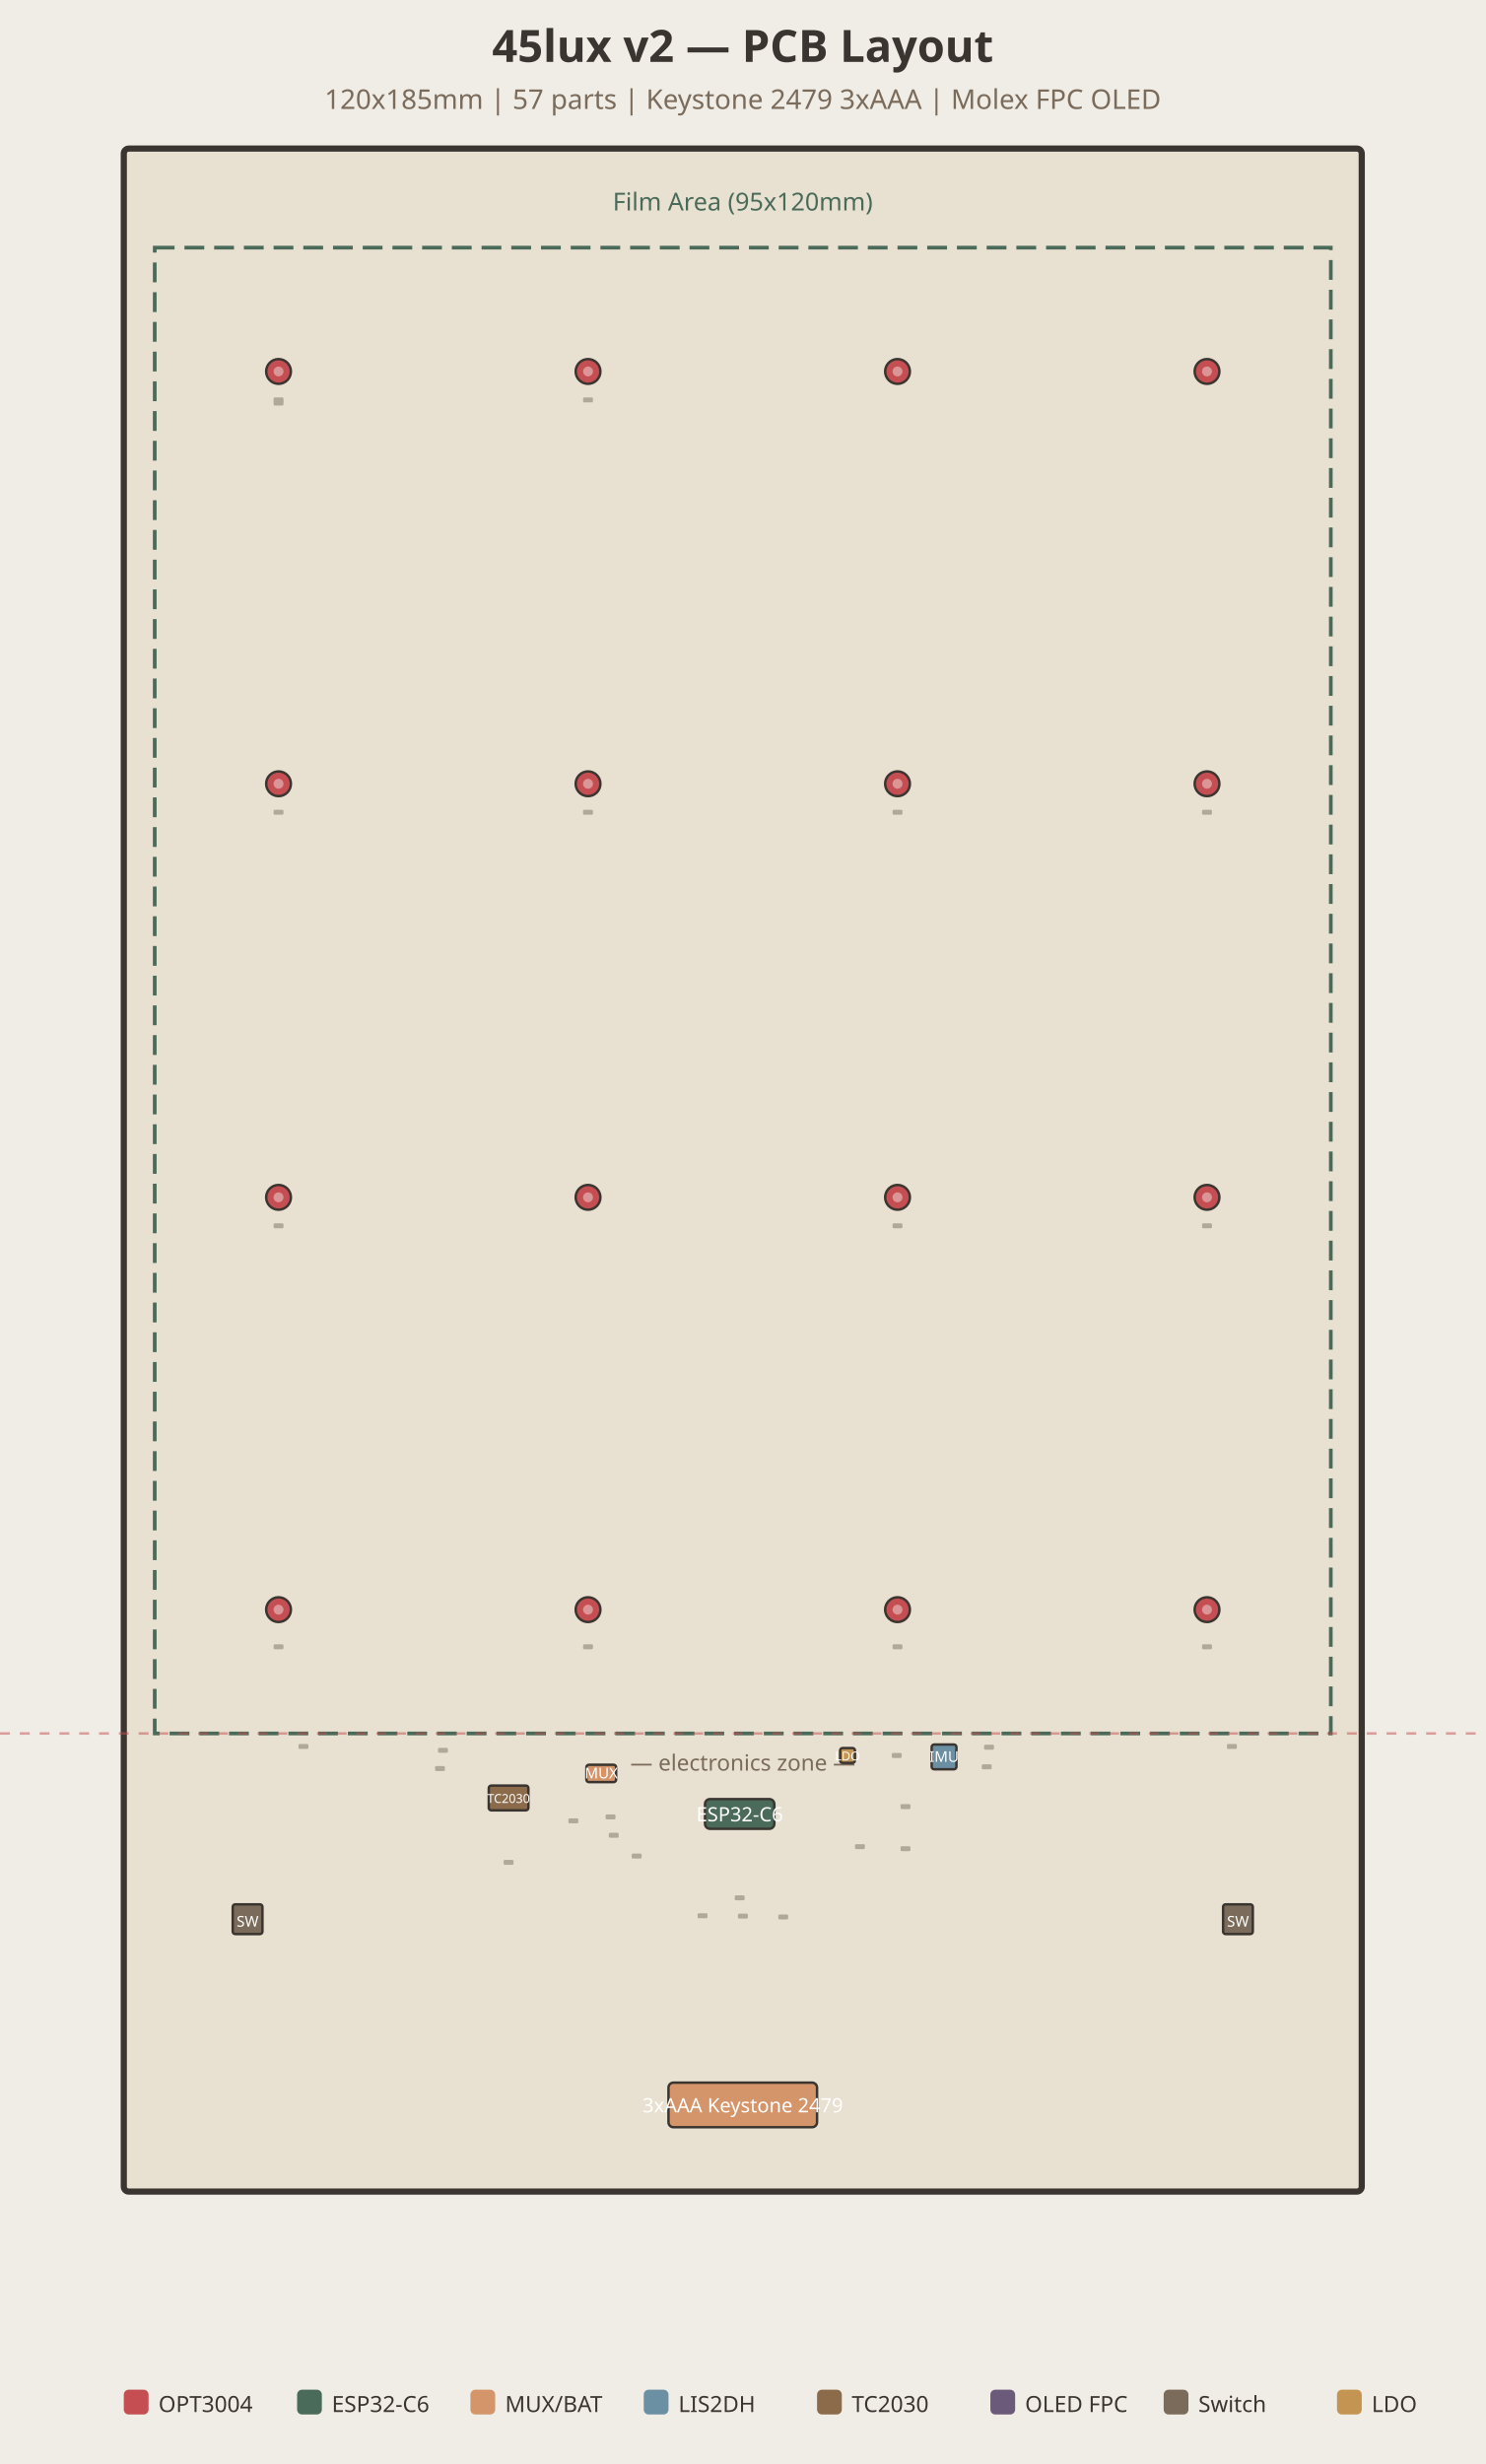
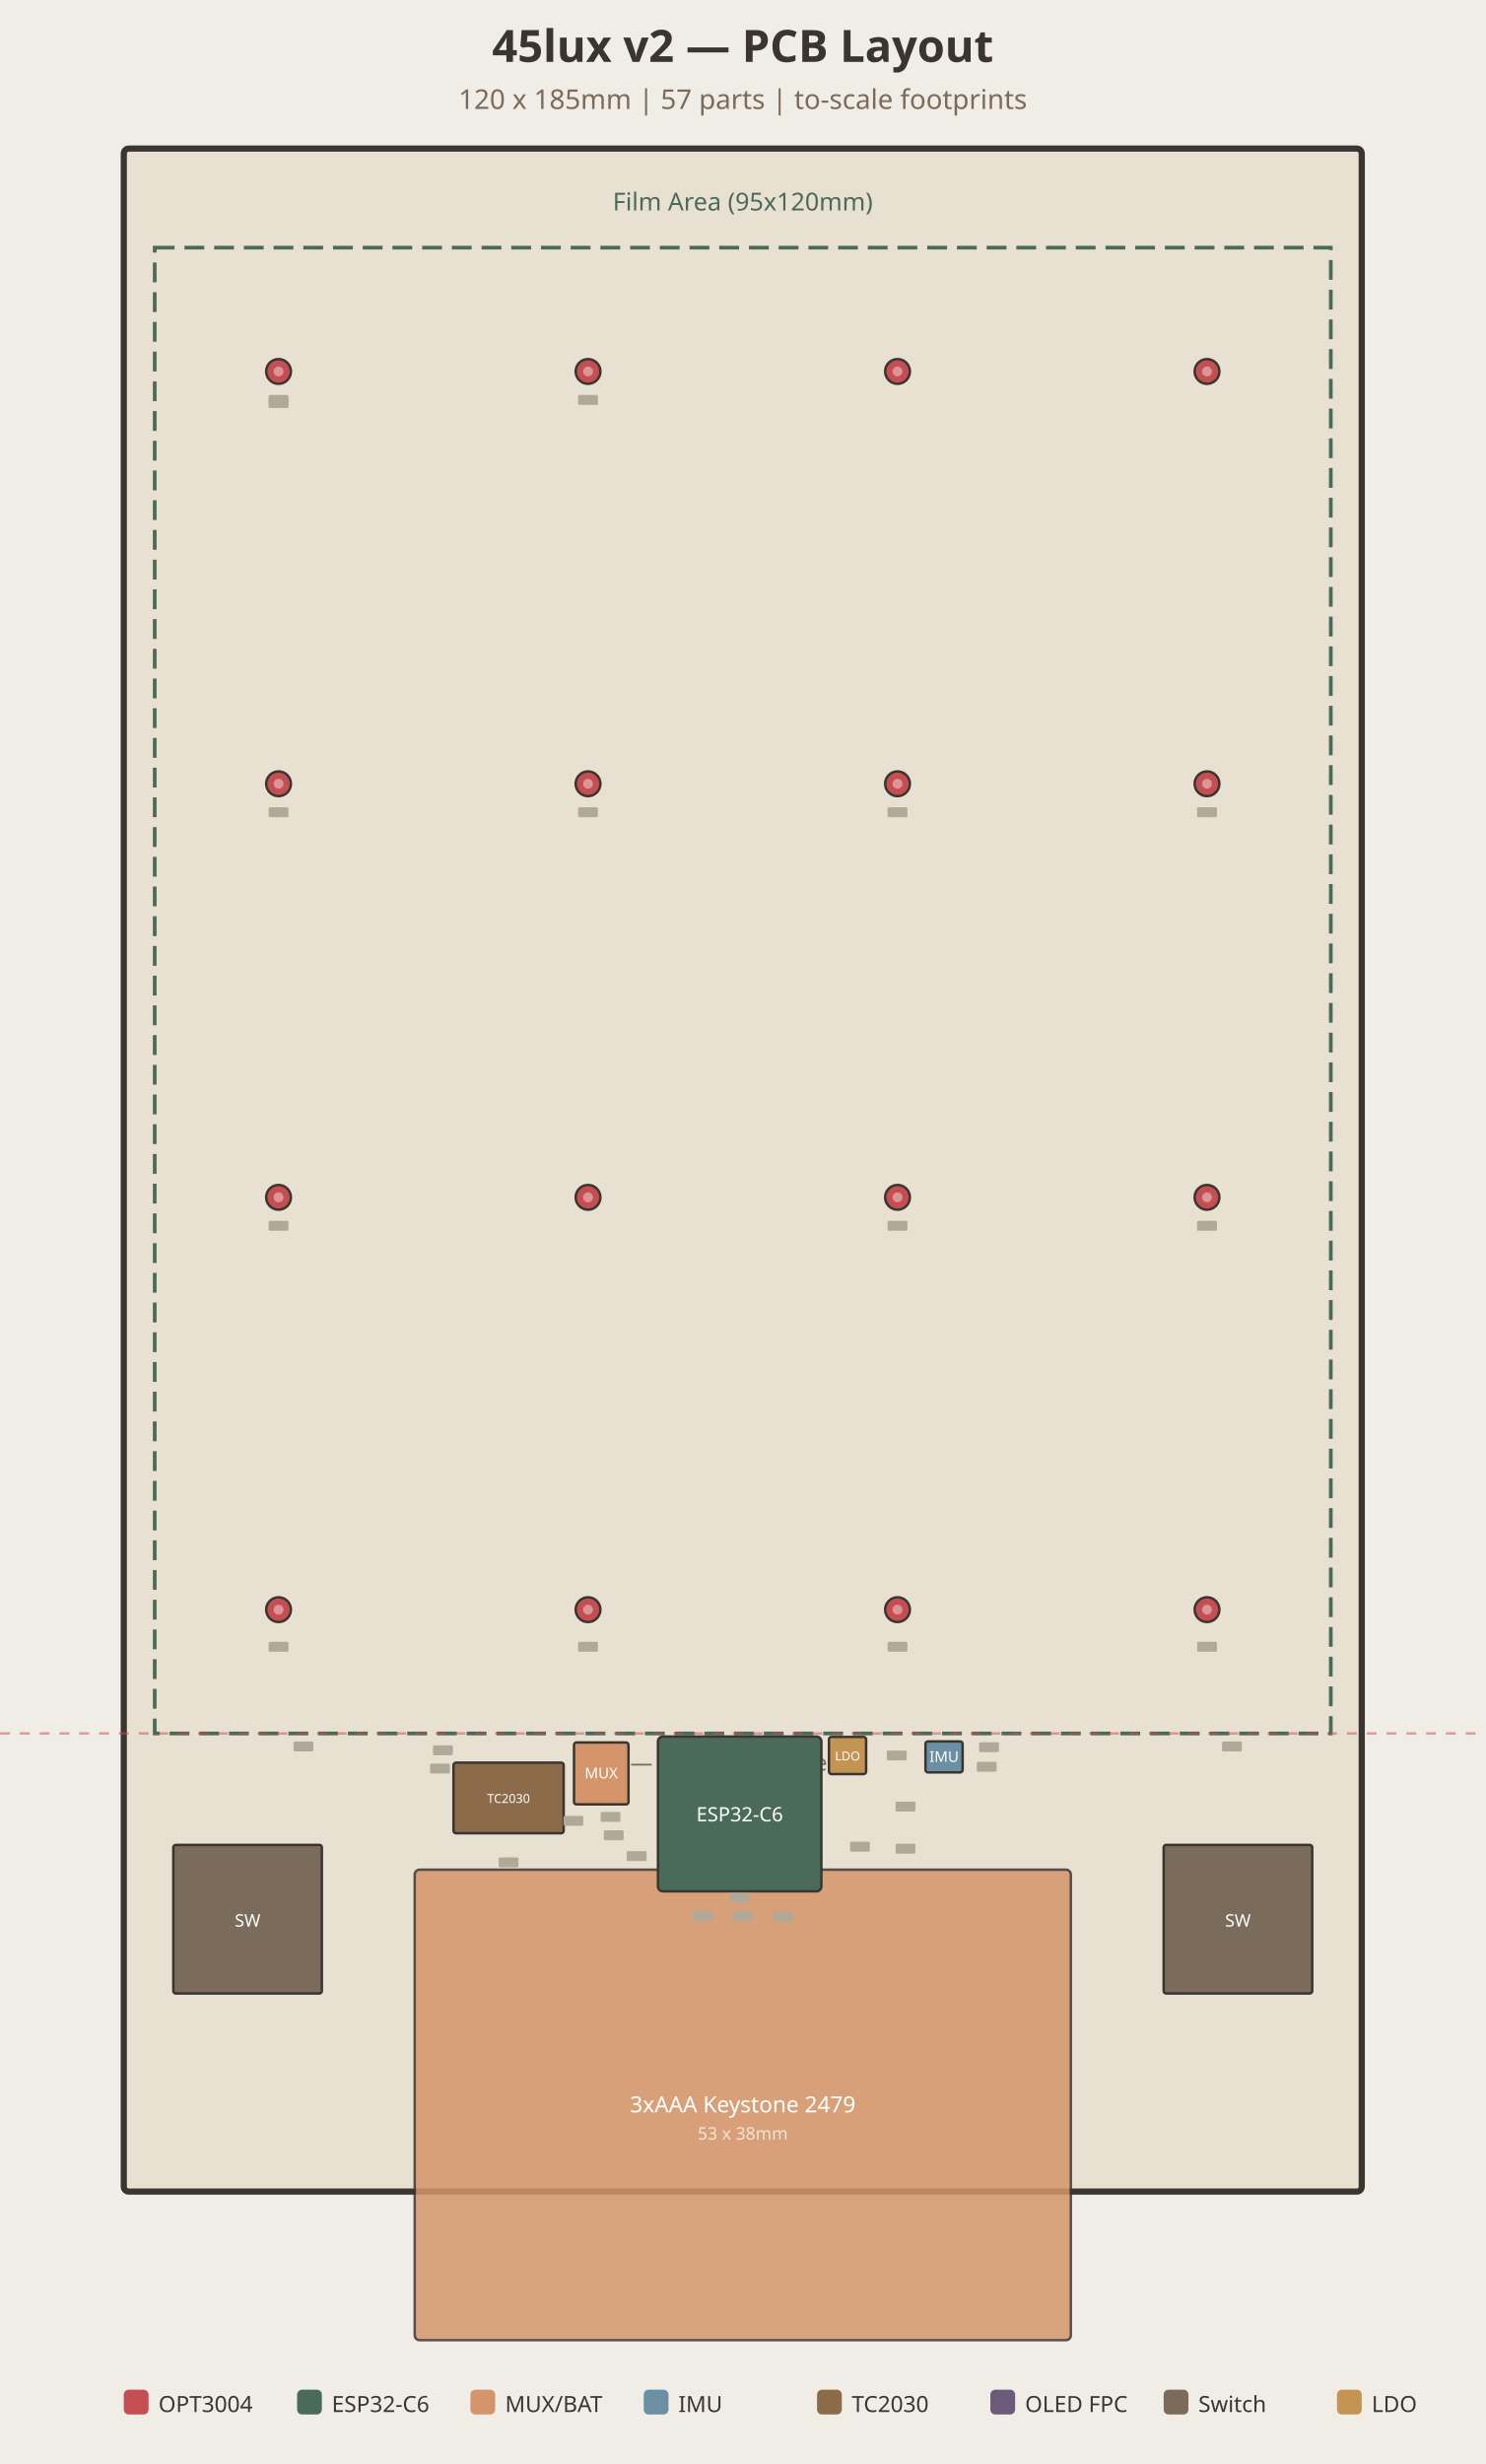
<svg xmlns="http://www.w3.org/2000/svg" width="600.0" height="995.0">
  <rect width="600.0" height="995.0" fill="#f0ece6" />
  <rect x="50.0" y="60.0" width="500.0" height="825.0" fill="#e8e0d0" stroke="#3a3530" stroke-width="2.5" rx="2" />
  <rect x="62.5" y="100.0" width="475.0" height="600.0" fill="none" stroke="#4a6b5a" stroke-width="1.5" stroke-dasharray="8,4" />
  <text x="300.0" y="85.0" text-anchor="middle" font-size="10" fill="#4a6b5a" font-family="sans-serif">Film Area (95x120mm)</text>
  <line x1="0" y1="700.0" x2="600.0" y2="700.0" stroke="#c44e52" stroke-width="1" stroke-dasharray="4,4" opacity="0.5" />
  <text x="300.0" y="715.0" text-anchor="middle" font-size="9" fill="#7a6b5a" font-family="sans-serif">— electronics zone —</text>
-   <rect x="270.0" y="841.0" width="60" height="18" fill="#d4956a" stroke="#3a3530" rx="2" />
-   <text x="300.0" y="853.0" text-anchor="middle" font-size="8" fill="white" font-family="sans-serif">3xAAA Keystone 2479</text>
+   <rect x="167.5" y="755.0" width="265.0" height="190.0" fill="#d4956a" stroke="#3a3530" rx="2" opacity="0.85" />
+   <text x="300.0" y="853.0" text-anchor="middle" font-size="9" fill="white" font-family="sans-serif">3xAAA Keystone 2479</text>
+   <text x="300.0" y="864.0" text-anchor="middle" font-size="7" fill="white" opacity="0.7" font-family="sans-serif">53 x 38mm</text>
  <circle cx="112.5" cy="150.0" r="5" fill="#c44e52" stroke="#3a3530" stroke-width="1" />
  <circle cx="112.5" cy="150.0" r="2" fill="white" opacity="0.4" />
  <circle cx="237.5" cy="150.0" r="5" fill="#c44e52" stroke="#3a3530" stroke-width="1" />
  <circle cx="237.5" cy="150.0" r="2" fill="white" opacity="0.4" />
  <circle cx="362.5" cy="150.0" r="5" fill="#c44e52" stroke="#3a3530" stroke-width="1" />
  <circle cx="362.5" cy="150.0" r="2" fill="white" opacity="0.4" />
  <circle cx="487.5" cy="150.0" r="5" fill="#c44e52" stroke="#3a3530" stroke-width="1" />
  <circle cx="487.5" cy="150.0" r="2" fill="white" opacity="0.4" />
  <circle cx="112.5" cy="316.5" r="5" fill="#c44e52" stroke="#3a3530" stroke-width="1" />
  <circle cx="112.5" cy="316.5" r="2" fill="white" opacity="0.4" />
  <circle cx="237.5" cy="316.5" r="5" fill="#c44e52" stroke="#3a3530" stroke-width="1" />
  <circle cx="237.5" cy="316.5" r="2" fill="white" opacity="0.4" />
  <circle cx="362.5" cy="316.5" r="5" fill="#c44e52" stroke="#3a3530" stroke-width="1" />
  <circle cx="362.5" cy="316.5" r="2" fill="white" opacity="0.4" />
  <circle cx="487.5" cy="316.5" r="5" fill="#c44e52" stroke="#3a3530" stroke-width="1" />
  <circle cx="487.5" cy="316.5" r="2" fill="white" opacity="0.4" />
  <circle cx="112.5" cy="483.5" r="5" fill="#c44e52" stroke="#3a3530" stroke-width="1" />
  <circle cx="112.5" cy="483.5" r="2" fill="white" opacity="0.4" />
  <circle cx="237.5" cy="483.5" r="5" fill="#c44e52" stroke="#3a3530" stroke-width="1" />
  <circle cx="237.5" cy="483.5" r="2" fill="white" opacity="0.4" />
  <circle cx="362.5" cy="483.5" r="5" fill="#c44e52" stroke="#3a3530" stroke-width="1" />
  <circle cx="362.5" cy="483.5" r="2" fill="white" opacity="0.4" />
  <circle cx="487.5" cy="483.5" r="5" fill="#c44e52" stroke="#3a3530" stroke-width="1" />
  <circle cx="487.5" cy="483.5" r="2" fill="white" opacity="0.4" />
  <circle cx="112.5" cy="650.0" r="5" fill="#c44e52" stroke="#3a3530" stroke-width="1" />
  <circle cx="112.5" cy="650.0" r="2" fill="white" opacity="0.4" />
-   <rect x="110.5" y="664.0" width="4" height="2" fill="#b0a898" stroke="none" rx="0.5" />
+   <rect x="108.5" y="663.0" width="8.0" height="4.0" fill="#b0a898" stroke="none" rx="0.5" />
  <circle cx="237.5" cy="650.0" r="5" fill="#c44e52" stroke="#3a3530" stroke-width="1" />
  <circle cx="237.5" cy="650.0" r="2" fill="white" opacity="0.4" />
-   <rect x="235.5" y="664.0" width="4" height="2" fill="#b0a898" stroke="none" rx="0.5" />
+   <rect x="233.5" y="663.0" width="8.0" height="4.0" fill="#b0a898" stroke="none" rx="0.5" />
  <circle cx="362.5" cy="650.0" r="5" fill="#c44e52" stroke="#3a3530" stroke-width="1" />
  <circle cx="362.5" cy="650.0" r="2" fill="white" opacity="0.4" />
-   <rect x="360.5" y="664.0" width="4" height="2" fill="#b0a898" stroke="none" rx="0.5" />
+   <rect x="358.5" y="663.0" width="8.0" height="4.0" fill="#b0a898" stroke="none" rx="0.5" />
  <circle cx="487.5" cy="650.0" r="5" fill="#c44e52" stroke="#3a3530" stroke-width="1" />
  <circle cx="487.5" cy="650.0" r="2" fill="white" opacity="0.4" />
-   <rect x="485.5" y="664.0" width="4" height="2" fill="#b0a898" stroke="none" rx="0.5" />
-   <rect x="94.0" y="769.0" width="12" height="12" fill="#7a6b5a" stroke="#3a3530" rx="1" />
-   <text x="100.0" y="778.0" text-anchor="middle" font-size="6" fill="white" font-family="sans-serif">SW</text>
-   <rect x="494.0" y="769.0" width="12" height="12" fill="#7a6b5a" stroke="#3a3530" rx="1" />
-   <text x="500.0" y="778.0" text-anchor="middle" font-size="6" fill="white" font-family="sans-serif">SW</text>
-   <rect x="339.317" y="705.893" width="6" height="6" fill="#c49452" stroke="#3a3530" rx="1" />
+   <rect x="483.5" y="663.0" width="8.0" height="4.0" fill="#b0a898" stroke="none" rx="0.5" />
+   <rect x="70.0" y="745.0" width="60.0" height="60.0" fill="#7a6b5a" stroke="#3a3530" rx="1" />
+   <text x="100.0" y="778.0" text-anchor="middle" font-size="7" fill="white" font-family="sans-serif">SW</text>
+   <rect x="470.0" y="745.0" width="60.0" height="60.0" fill="#7a6b5a" stroke="#3a3530" rx="1" />
+   <text x="500.0" y="778.0" text-anchor="middle" font-size="7" fill="white" font-family="sans-serif">SW</text>
+   <rect x="334.817" y="701.393" width="15.0" height="15.0" fill="#c49452" stroke="#3a3530" rx="1" />
  <text x="342.317" y="710.893" text-anchor="middle" font-size="5" fill="white" font-family="sans-serif">LDO</text>
-   <rect x="284.749" y="726.497" width="28" height="12" fill="#4a6b5a" stroke="#3a3530" rx="2" />
+   <rect x="265.749" y="701.247" width="66.0" height="62.5" fill="#4a6b5a" stroke="#3a3530" rx="2" />
  <text x="298.749" y="735.497" text-anchor="middle" font-size="8" fill="white" font-family="sans-serif">ESP32-C6</text>
-   <rect x="236.843" y="712.64" width="12" height="7" fill="#d4956a" stroke="#3a3530" rx="1" />
+   <rect x="231.843" y="703.64" width="22.0" height="25.0" fill="#d4956a" stroke="#3a3530" rx="1" />
  <text x="242.843" y="718.14" text-anchor="middle" font-size="6" fill="white" font-family="sans-serif">MUX</text>
-   <rect x="376.297" y="704.463" width="10" height="10" fill="#6b8fa3" stroke="#3a3530" rx="1" />
+   <rect x="373.797" y="703.213" width="15.0" height="12.5" fill="#6b8fa3" stroke="#3a3530" rx="1" />
  <text x="381.297" y="711.463" text-anchor="middle" font-size="6" fill="white" font-family="sans-serif">IMU</text>
-   <rect x="363.718" y="728.532" width="4" height="2" fill="#b0a898" stroke="none" rx="0.5" />
-   <rect x="197.413" y="721.04" width="16" height="10" fill="#8b6b4a" stroke="#3a3530" rx="1" />
+   <rect x="361.718" y="727.532" width="8.0" height="4.0" fill="#b0a898" stroke="none" rx="0.5" />
+   <rect x="183.163" y="711.79" width="44.5" height="28.5" fill="#8b6b4a" stroke="#3a3530" rx="1" />
  <text x="205.413" y="728.04" text-anchor="middle" font-size="5" fill="white" font-family="sans-serif">TC2030</text>
-   <rect x="360.192" y="707.893" width="4" height="2" fill="#b0a898" stroke="none" rx="0.5" />
-   <rect x="296.749" y="765.372" width="4" height="2" fill="#b0a898" stroke="none" rx="0.5" />
-   <rect x="110.5" y="160.5" width="4" height="2" fill="#b0a898" stroke="none" rx="0.5" />
-   <rect x="363.718" y="745.532" width="4" height="2" fill="#b0a898" stroke="none" rx="0.5" />
-   <rect x="235.5" y="327.0" width="4" height="2" fill="#b0a898" stroke="none" rx="0.5" />
-   <rect x="244.596" y="732.701" width="4" height="2" fill="#b0a898" stroke="none" rx="0.5" />
-   <rect x="495.56" y="704.246" width="4" height="2" fill="#b0a898" stroke="none" rx="0.5" />
-   <rect x="360.5" y="494.0" width="4" height="2" fill="#b0a898" stroke="none" rx="0.5" />
-   <rect x="397.46" y="704.548" width="4" height="2" fill="#b0a898" stroke="none" rx="0.5" />
-   <rect x="485.5" y="327.0" width="4" height="2" fill="#b0a898" stroke="none" rx="0.5" />
-   <rect x="235.5" y="160.5" width="4" height="2" fill="#b0a898" stroke="none" rx="0.5" />
-   <rect x="120.56" y="704.246" width="4" height="2" fill="#b0a898" stroke="none" rx="0.5" />
-   <rect x="485.5" y="494.0" width="4" height="2" fill="#b0a898" stroke="none" rx="0.5" />
-   <rect x="110.5" y="494.0" width="4" height="2" fill="#b0a898" stroke="none" rx="0.5" />
-   <rect x="110.5" y="327.0" width="4" height="2" fill="#b0a898" stroke="none" rx="0.5" />
-   <rect x="360.5" y="327.0" width="4" height="2" fill="#b0a898" stroke="none" rx="0.5" />
-   <rect x="396.521" y="712.458" width="4" height="2" fill="#b0a898" stroke="none" rx="0.5" />
-   <rect x="176.907" y="705.815" width="4" height="2" fill="#b0a898" stroke="none" rx="0.5" />
-   <rect x="298.051" y="772.758" width="4" height="2" fill="#b0a898" stroke="none" rx="0.5" />
-   <rect x="245.881" y="740.107" width="4" height="2" fill="#b0a898" stroke="none" rx="0.5" />
-   <rect x="345.324" y="744.703" width="4" height="2" fill="#b0a898" stroke="none" rx="0.5" />
-   <rect x="203.413" y="751.052" width="4" height="2" fill="#b0a898" stroke="none" rx="0.5" />
-   <rect x="281.749" y="772.622" width="4" height="2" fill="#b0a898" stroke="none" rx="0.5" />
-   <rect x="175.71" y="713.169" width="4" height="2" fill="#b0a898" stroke="none" rx="0.5" />
-   <rect x="110.5" y="161.75" width="4" height="2" fill="#b0a898" stroke="none" rx="0.5" />
-   <rect x="229.57" y="734.283" width="4" height="2" fill="#b0a898" stroke="none" rx="0.5" />
-   <rect x="255.138" y="748.504" width="4" height="2" fill="#b0a898" stroke="none" rx="0.5" />
-   <rect x="314.34" y="773.094" width="4" height="2" fill="#b0a898" stroke="none" rx="0.5" />
+   <rect x="358.192" y="706.893" width="8.0" height="4.0" fill="#b0a898" stroke="none" rx="0.5" />
+   <rect x="294.749" y="764.372" width="8.0" height="4.0" fill="#b0a898" stroke="none" rx="0.5" />
+   <rect x="108.5" y="159.5" width="8.0" height="4.0" fill="#b0a898" stroke="none" rx="0.5" />
+   <rect x="361.718" y="744.532" width="8.0" height="4.0" fill="#b0a898" stroke="none" rx="0.5" />
+   <rect x="233.5" y="326.0" width="8.0" height="4.0" fill="#b0a898" stroke="none" rx="0.5" />
+   <rect x="242.596" y="731.701" width="8.0" height="4.0" fill="#b0a898" stroke="none" rx="0.5" />
+   <rect x="493.56" y="703.246" width="8.0" height="4.0" fill="#b0a898" stroke="none" rx="0.5" />
+   <rect x="358.5" y="493.0" width="8.0" height="4.0" fill="#b0a898" stroke="none" rx="0.5" />
+   <rect x="395.46" y="703.548" width="8.0" height="4.0" fill="#b0a898" stroke="none" rx="0.5" />
+   <rect x="483.5" y="326.0" width="8.0" height="4.0" fill="#b0a898" stroke="none" rx="0.5" />
+   <rect x="233.5" y="159.5" width="8.0" height="4.0" fill="#b0a898" stroke="none" rx="0.5" />
+   <rect x="118.56" y="703.246" width="8.0" height="4.0" fill="#b0a898" stroke="none" rx="0.5" />
+   <rect x="483.5" y="493.0" width="8.0" height="4.0" fill="#b0a898" stroke="none" rx="0.5" />
+   <rect x="108.5" y="493.0" width="8.0" height="4.0" fill="#b0a898" stroke="none" rx="0.5" />
+   <rect x="108.5" y="326.0" width="8.0" height="4.0" fill="#b0a898" stroke="none" rx="0.5" />
+   <rect x="358.5" y="326.0" width="8.0" height="4.0" fill="#b0a898" stroke="none" rx="0.5" />
+   <rect x="394.521" y="711.458" width="8.0" height="4.0" fill="#b0a898" stroke="none" rx="0.5" />
+   <rect x="174.907" y="704.815" width="8.0" height="4.0" fill="#b0a898" stroke="none" rx="0.5" />
+   <rect x="296.051" y="771.758" width="8.0" height="4.0" fill="#b0a898" stroke="none" rx="0.5" />
+   <rect x="243.881" y="739.107" width="8.0" height="4.0" fill="#b0a898" stroke="none" rx="0.5" />
+   <rect x="343.324" y="743.703" width="8.0" height="4.0" fill="#b0a898" stroke="none" rx="0.5" />
+   <rect x="201.413" y="750.052" width="8.0" height="4.0" fill="#b0a898" stroke="none" rx="0.5" />
+   <rect x="279.749" y="771.622" width="8.0" height="4.0" fill="#b0a898" stroke="none" rx="0.5" />
+   <rect x="173.71" y="712.169" width="8.0" height="4.0" fill="#b0a898" stroke="none" rx="0.5" />
+   <rect x="108.5" y="160.75" width="8.0" height="4.0" fill="#b0a898" stroke="none" rx="0.5" />
+   <rect x="227.57" y="733.283" width="8.0" height="4.0" fill="#b0a898" stroke="none" rx="0.5" />
+   <rect x="253.138" y="747.504" width="8.0" height="4.0" fill="#b0a898" stroke="none" rx="0.5" />
+   <rect x="312.34" y="772.094" width="8.0" height="4.0" fill="#b0a898" stroke="none" rx="0.5" />
  <text x="300.0" y="25" text-anchor="middle" font-size="18" fill="#3a3530" font-family="sans-serif" font-weight="bold">45lux v2 — PCB Layout</text>
-   <text x="300.0" y="44" text-anchor="middle" font-size="11" fill="#7a6b5a" font-family="sans-serif">120x185mm | 57 parts | Keystone 2479 3xAAA | Molex FPC OLED</text>
+   <text x="300.0" y="44" text-anchor="middle" font-size="11" fill="#7a6b5a" font-family="sans-serif">120 x 185mm | 57 parts | to-scale footprints</text>
  <rect x="50" y="965.0" width="10" height="10" fill="#c44e52" rx="2" />
  <text x="64" y="974.0" font-size="9" fill="#3a3530" font-family="sans-serif">OPT3004</text>
  <rect x="120" y="965.0" width="10" height="10" fill="#4a6b5a" rx="2" />
  <text x="134" y="974.0" font-size="9" fill="#3a3530" font-family="sans-serif">ESP32-C6</text>
  <rect x="190" y="965.0" width="10" height="10" fill="#d4956a" rx="2" />
  <text x="204" y="974.0" font-size="9" fill="#3a3530" font-family="sans-serif">MUX/BAT</text>
  <rect x="260" y="965.0" width="10" height="10" fill="#6b8fa3" rx="2" />
-   <text x="274" y="974.0" font-size="9" fill="#3a3530" font-family="sans-serif">LIS2DH</text>
+   <text x="274" y="974.0" font-size="9" fill="#3a3530" font-family="sans-serif">IMU</text>
  <rect x="330" y="965.0" width="10" height="10" fill="#8b6b4a" rx="2" />
  <text x="344" y="974.0" font-size="9" fill="#3a3530" font-family="sans-serif">TC2030</text>
  <rect x="400" y="965.0" width="10" height="10" fill="#6b5a7a" rx="2" />
  <text x="414" y="974.0" font-size="9" fill="#3a3530" font-family="sans-serif">OLED FPC</text>
  <rect x="470" y="965.0" width="10" height="10" fill="#7a6b5a" rx="2" />
  <text x="484" y="974.0" font-size="9" fill="#3a3530" font-family="sans-serif">Switch</text>
  <rect x="540" y="965.0" width="10" height="10" fill="#c49452" rx="2" />
  <text x="554" y="974.0" font-size="9" fill="#3a3530" font-family="sans-serif">LDO</text>
</svg>
